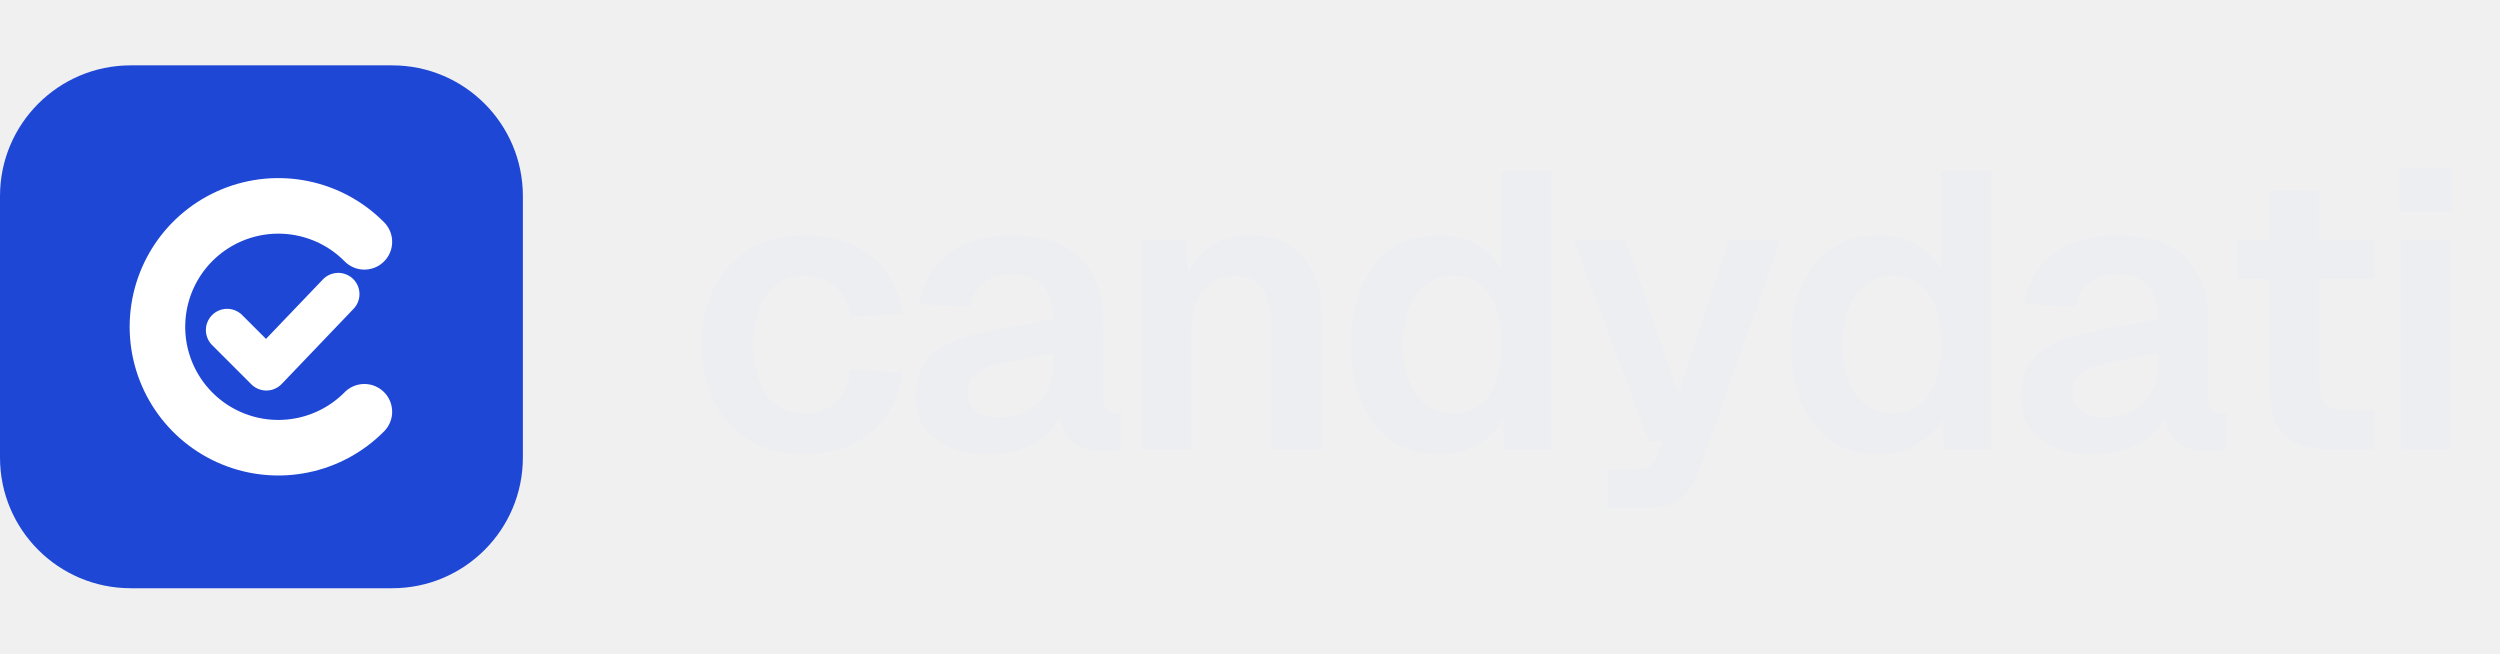
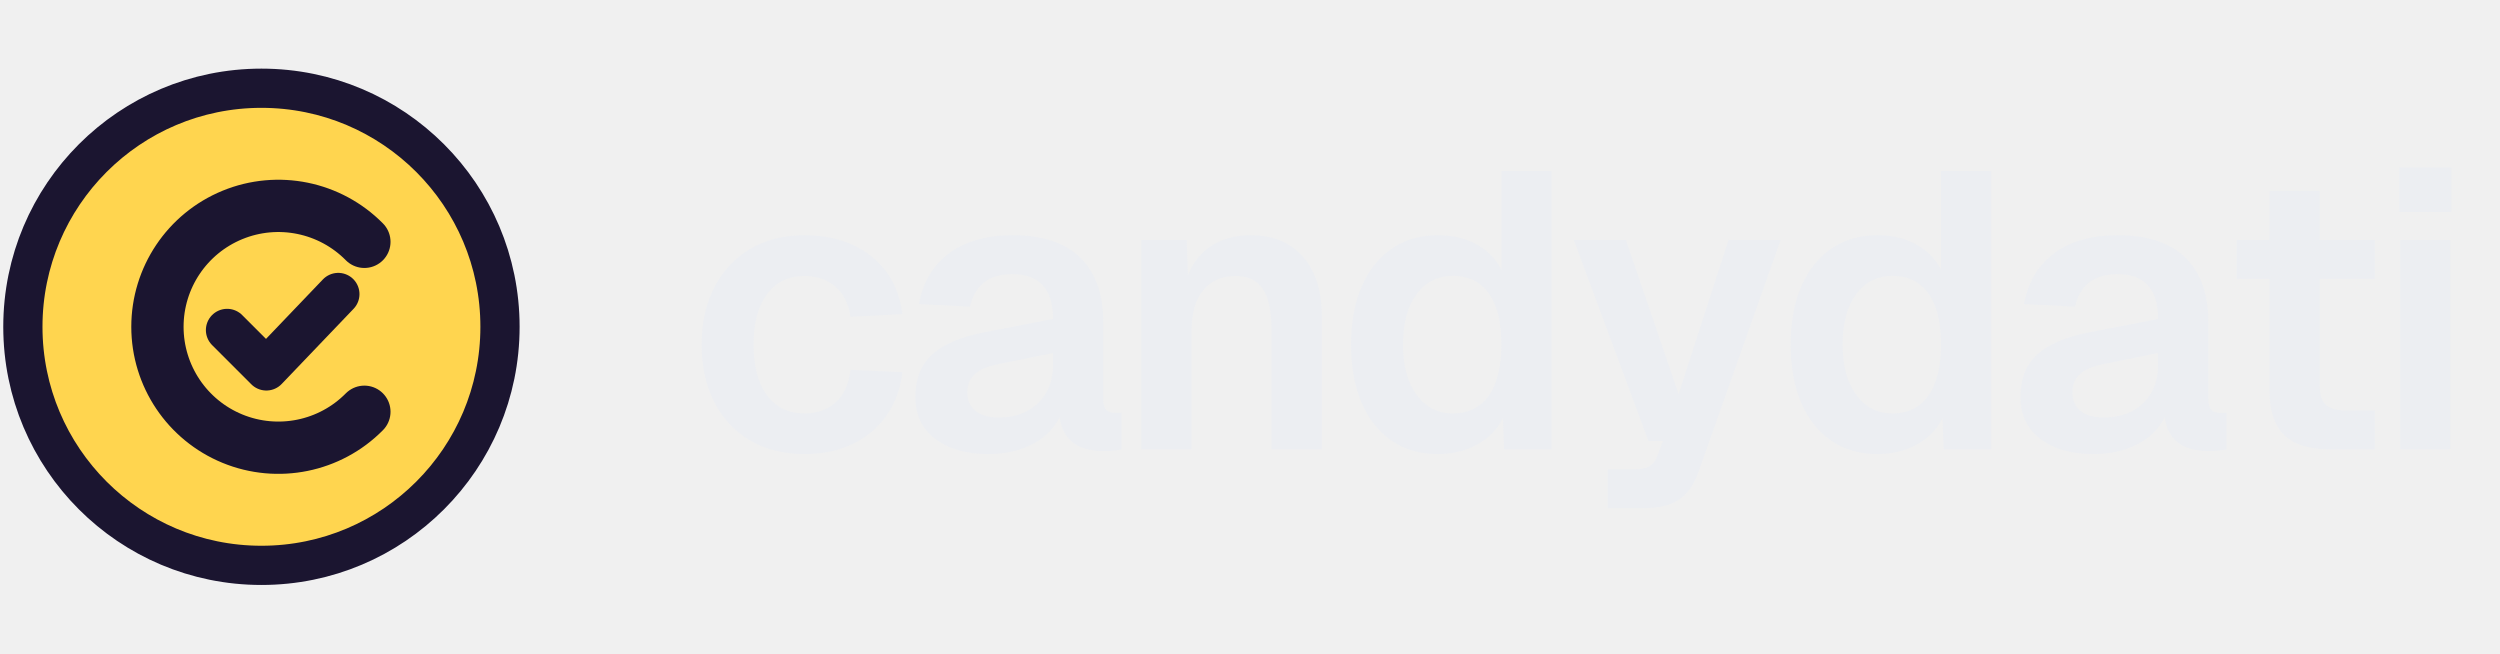
<svg xmlns="http://www.w3.org/2000/svg" viewBox="0 0 153 40" width="153" height="40" role="img" aria-label="Candydati">
  <g transform="translate(0 4)">
-     <rect width="32" height="32" rx="8" fill="#1F47D6" />
+     <circle cx="16" cy="16" r="14.6" fill="#FFD54F" stroke="#1B1530" stroke-width="2.4" />
    <g transform="translate(0.9 0)">
-       <path d="M21.4 10.8A7.4 7.4 0 1 0 21.4 21.2" fill="none" stroke="#fff" stroke-width="3.4" stroke-linecap="round" />
-       <path d="M13 16.2l2.4 2.4 4.4-4.6" fill="none" stroke="#fff" stroke-width="2.6" stroke-linecap="round" stroke-linejoin="round" />
+       <path d="M21.4 10.8A7.4 7.4 0 1 0 21.4 21.2" fill="none" stroke="#1B1530" stroke-width="3.2" stroke-linecap="round" />
+       <path d="M13 16.2l2.4 2.4 4.4-4.6" fill="none" stroke="#1B1530" stroke-width="2.6" stroke-linecap="round" stroke-linejoin="round" />
    </g>
  </g>
  <path fill="#ECEEF2" d="M49.243 27.788Q47.333 27.788 45.919 26.962Q44.506 26.137 43.723 24.627Q42.941 23.118 42.941 21.092Q42.941 19.066 43.723 17.569Q44.506 16.071 45.919 15.234Q47.333 14.396 49.243 14.396Q50.87 14.396 52.15 14.97Q53.429 15.543 54.23 16.618Q55.032 17.694 55.229 19.225L52.051 19.388Q51.864 18.164 51.11 17.528Q50.357 16.892 49.243 16.892Q47.76 16.892 46.939 18.003Q46.118 19.114 46.118 21.092Q46.118 23.079 46.939 24.19Q47.76 25.302 49.243 25.302Q50.366 25.302 51.125 24.644Q51.883 23.986 52.051 22.633L55.229 22.777Q55.042 24.308 54.25 25.434Q53.458 26.559 52.178 27.174Q50.899 27.788 49.243 27.788ZM60.47 27.788Q58.474 27.788 57.247 26.866Q56.021 25.945 56.021 24.294Q56.021 22.623 57.053 21.692Q58.085 20.761 60.182 20.348L64.445 19.518Q64.445 18.15 63.818 17.463Q63.192 16.777 61.978 16.777Q60.859 16.777 60.221 17.288Q59.582 17.799 59.362 18.769L56.237 18.61Q56.606 16.59 58.097 15.493Q59.587 14.396 61.978 14.396Q64.714 14.396 66.115 15.771Q67.517 17.146 67.517 19.714V24.385Q67.517 24.894 67.692 25.078Q67.867 25.263 68.227 25.263H68.635V27.5Q68.491 27.543 68.17 27.574Q67.848 27.606 67.522 27.606Q66.725 27.606 66.103 27.344Q65.482 27.082 65.136 26.456Q64.79 25.83 64.79 24.726L65.069 24.908Q64.862 25.753 64.234 26.408Q63.605 27.063 62.64 27.426Q61.675 27.788 60.47 27.788ZM61.104 25.551Q62.126 25.551 62.873 25.15Q63.619 24.75 64.032 24.022Q64.445 23.295 64.445 22.326V21.606L61.123 22.278Q60.106 22.479 59.652 22.904Q59.198 23.329 59.198 24.006Q59.198 24.74 59.695 25.146Q60.192 25.551 61.104 25.551ZM69.85 27.5V14.684H72.629L72.749 18.279L72.374 18.13Q72.576 16.791 73.171 15.973Q73.766 15.154 74.638 14.775Q75.509 14.396 76.541 14.396Q77.957 14.396 78.924 15.015Q79.891 15.634 80.393 16.726Q80.894 17.818 80.894 19.258V27.5H77.822V20.247Q77.822 19.167 77.614 18.421Q77.405 17.674 76.915 17.283Q76.426 16.892 75.6 16.892Q74.366 16.892 73.644 17.754Q72.922 18.615 72.922 20.247V27.5ZM87.994 27.788Q86.357 27.788 85.164 26.967Q83.971 26.146 83.328 24.644Q82.685 23.142 82.685 21.092Q82.685 19.042 83.333 17.54Q83.981 16.038 85.178 15.217Q86.376 14.396 87.994 14.396Q89.333 14.396 90.35 14.95Q91.368 15.505 91.886 16.498V10.46H94.958V27.5H92.05L91.978 25.599Q91.45 26.631 90.394 27.21Q89.338 27.788 87.994 27.788ZM88.92 25.302Q89.875 25.302 90.535 24.812Q91.195 24.322 91.541 23.379Q91.886 22.436 91.886 21.092Q91.886 19.719 91.541 18.783Q91.195 17.847 90.535 17.365Q89.875 16.882 88.92 16.882Q87.518 16.882 86.69 18.008Q85.862 19.134 85.862 21.092Q85.862 23.017 86.695 24.159Q87.528 25.302 88.92 25.302ZM98.395 31.1V28.719H100.022Q100.656 28.719 100.961 28.53Q101.266 28.34 101.434 27.884L101.774 26.991H100.886L96.317 14.684H99.504L102.73 24.121L105.787 14.684H108.974L103.958 28.849Q103.541 30.044 102.758 30.572Q101.976 31.1 100.579 31.1ZM114.898 27.788Q113.261 27.788 112.068 26.967Q110.875 26.146 110.232 24.644Q109.589 23.142 109.589 21.092Q109.589 19.042 110.237 17.54Q110.885 16.038 112.082 15.217Q113.28 14.396 114.898 14.396Q116.237 14.396 117.254 14.95Q118.272 15.505 118.79 16.498V10.46H121.862V27.5H118.954L118.882 25.599Q118.354 26.631 117.298 27.21Q116.242 27.788 114.898 27.788ZM115.824 25.302Q116.779 25.302 117.439 24.812Q118.099 24.322 118.445 23.379Q118.79 22.436 118.79 21.092Q118.79 19.719 118.445 18.783Q118.099 17.847 117.439 17.365Q116.779 16.882 115.824 16.882Q114.422 16.882 113.594 18.008Q112.766 19.134 112.766 21.092Q112.766 23.017 113.599 24.159Q114.432 25.302 115.824 25.302ZM128.102 27.788Q126.106 27.788 124.879 26.866Q123.653 25.945 123.653 24.294Q123.653 22.623 124.685 21.692Q125.717 20.761 127.814 20.348L132.077 19.518Q132.077 18.15 131.45 17.463Q130.824 16.777 129.61 16.777Q128.491 16.777 127.853 17.288Q127.214 17.799 126.994 18.769L123.869 18.61Q124.238 16.59 125.729 15.493Q127.219 14.396 129.61 14.396Q132.346 14.396 133.747 15.771Q135.149 17.146 135.149 19.714V24.385Q135.149 24.894 135.324 25.078Q135.499 25.263 135.859 25.263H136.267V27.5Q136.123 27.543 135.802 27.574Q135.48 27.606 135.154 27.606Q134.357 27.606 133.735 27.344Q133.114 27.082 132.768 26.456Q132.422 25.83 132.422 24.726L132.701 24.908Q132.494 25.753 131.866 26.408Q131.237 27.063 130.272 27.426Q129.307 27.788 128.102 27.788ZM128.736 25.551Q129.758 25.551 130.505 25.15Q131.251 24.75 131.664 24.022Q132.077 23.295 132.077 22.326V21.606L128.755 22.278Q127.738 22.479 127.284 22.904Q126.83 23.329 126.83 24.006Q126.83 24.74 127.327 25.146Q127.824 25.551 128.736 25.551ZM142.598 27.5Q140.688 27.5 139.788 26.617Q138.888 25.734 138.888 23.833V11.679H141.96V23.535Q141.96 24.438 142.349 24.778Q142.738 25.119 143.539 25.119H145.344V27.5ZM136.882 17.065V14.684H145.344V17.065ZM146.89 27.5V14.684H149.962V27.5ZM146.832 12.97V10.254H150.019V12.97Z" />
</svg>
